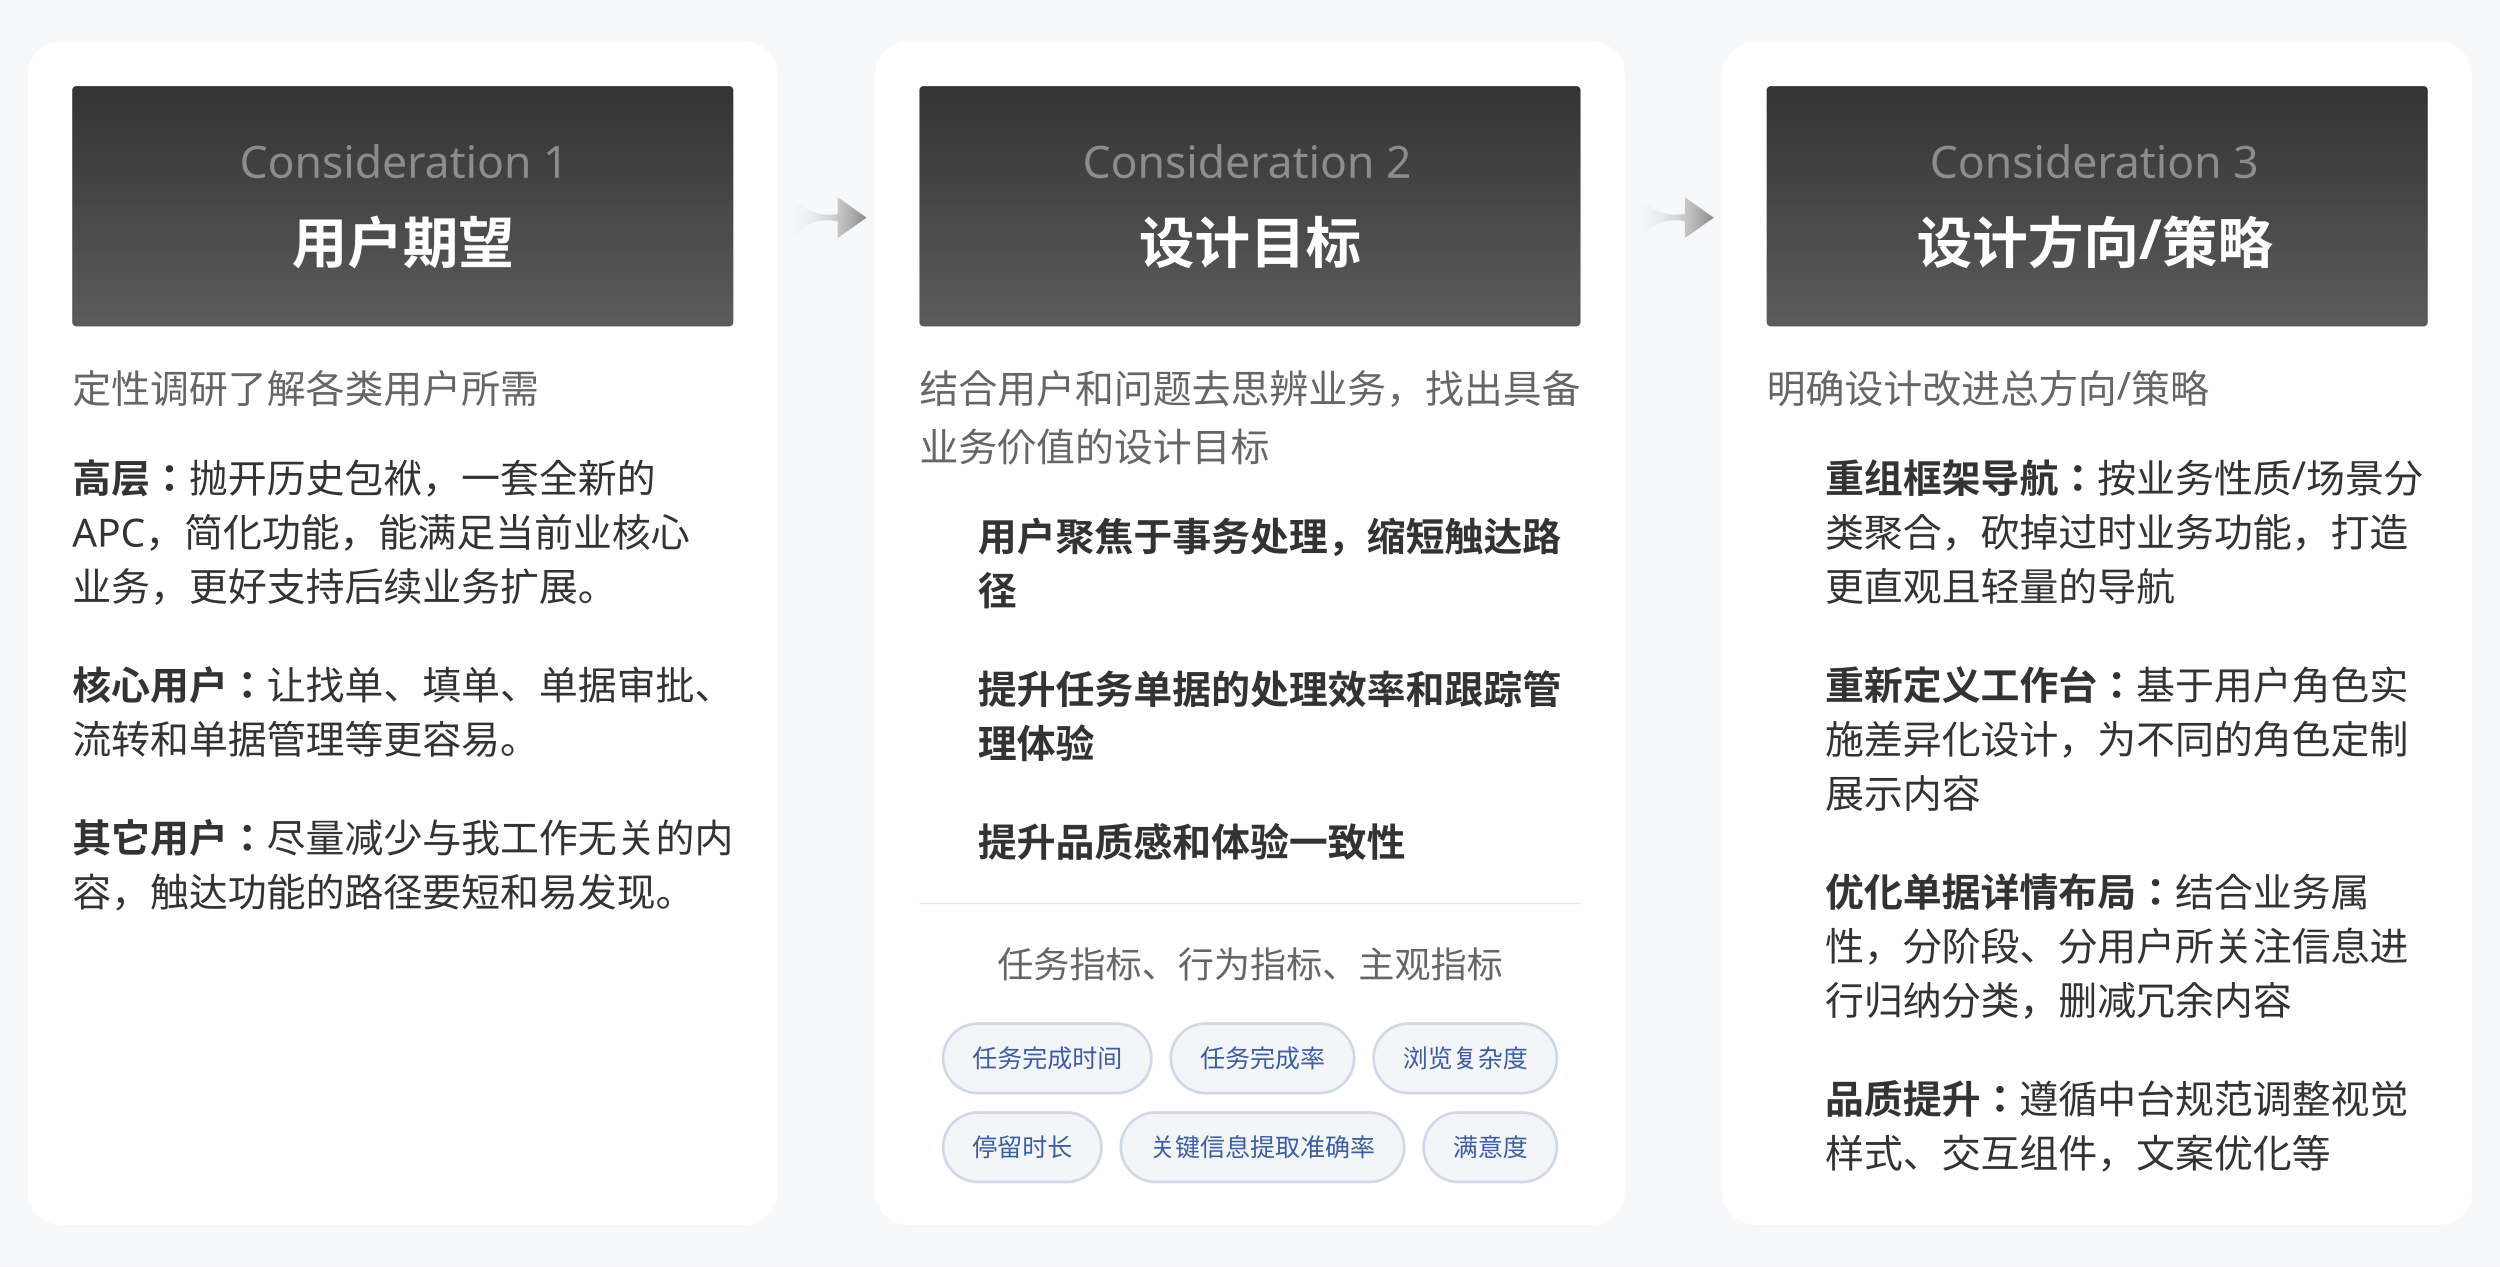
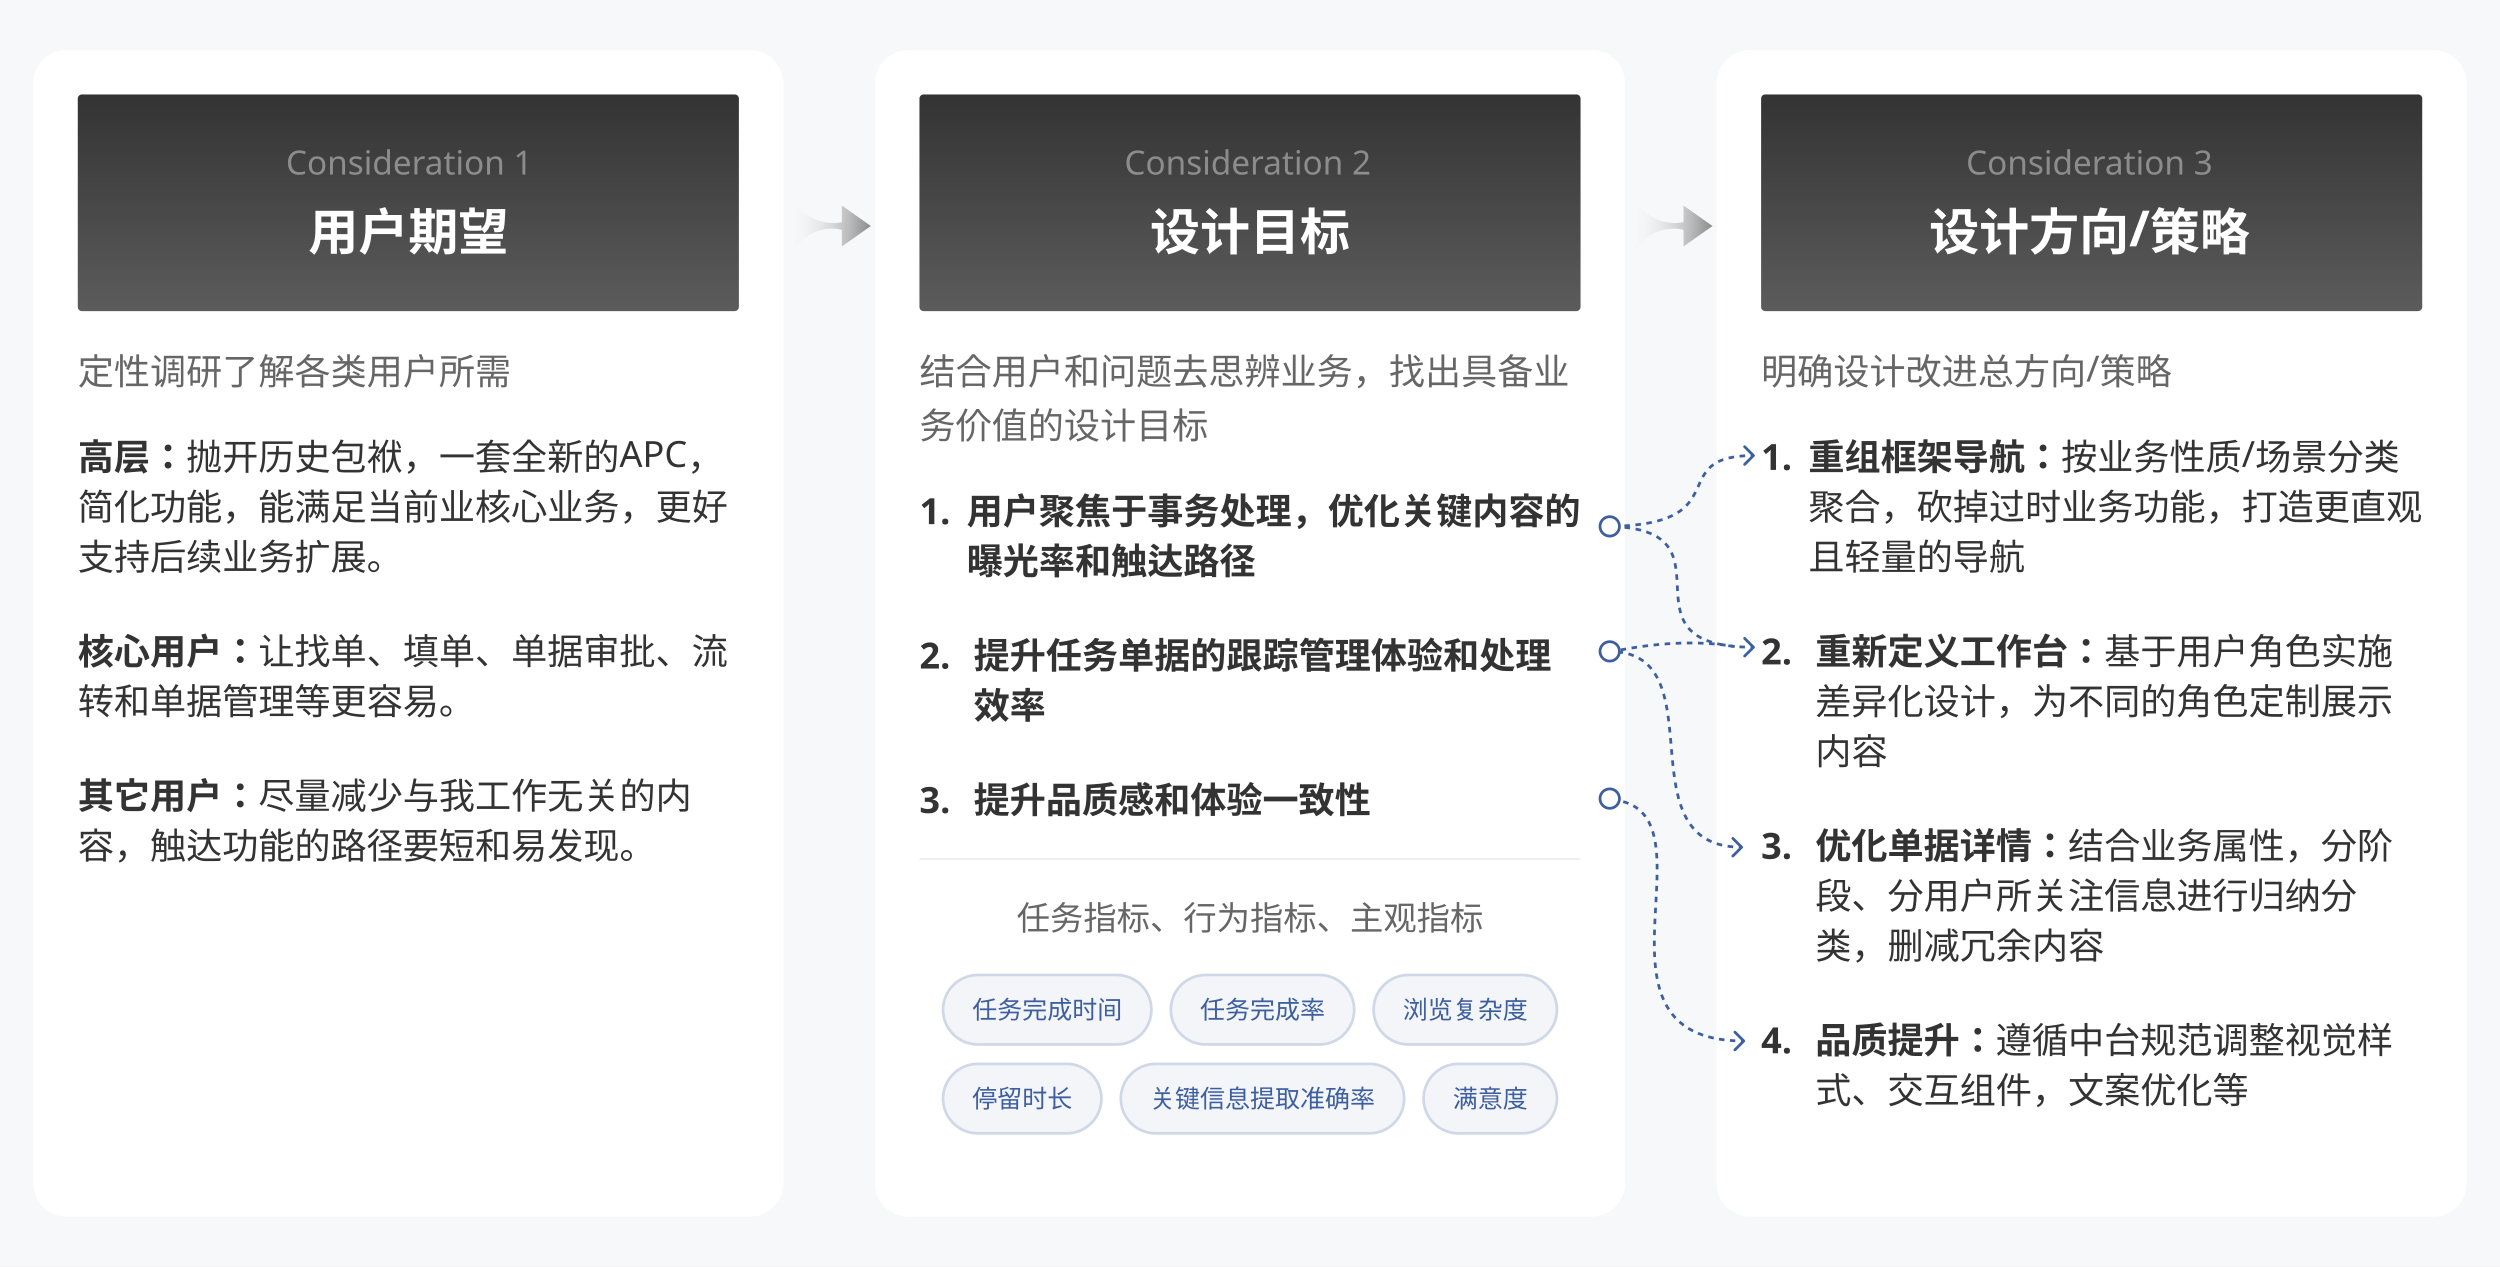
<svg xmlns="http://www.w3.org/2000/svg" width="1800" height="912" viewBox="0 0 1800 912" fill="none">
  <rect width="1800" height="912" fill="#F7F8FA" />
-   <path d="M565 134.723C579.163 157.738 598.811 154.894 603.136 153.937L603.136 142L624 156.723L603.136 171.445L603.136 159.473C598.811 158.348 579.163 154.822 565 178.723C565 169.223 565 141.723 565 134.723Z" fill="url(#paint0_linear_3500_47567)" />
-   <path d="M1175 134.723C1189.16 157.738 1208.81 154.894 1213.14 153.937L1213.14 142L1234 156.723L1213.14 171.445L1213.14 159.473C1208.81 158.348 1189.16 154.822 1175 178.723C1175 169.223 1175 141.723 1175 134.723Z" fill="url(#paint1_linear_3500_47567)" />
-   <rect x="20" y="30" width="540" height="852" rx="24" fill="white" />
-   <rect x="52" y="62" width="476" height="173" rx="3" fill="white" />
-   <rect x="52" y="62" width="476" height="173" rx="3" fill="url(#paint2_linear_3500_47567)" />
-   <text fill="white" fill-opacity="0.4" xml:space="preserve" style="white-space: pre" font-family="PingFang SC" font-size="32" font-weight="500" letter-spacing="0px">
-     <tspan x="172.484" y="128.02">Consideration 1</tspan>
+   <path d="M568 140.723C582.163 163.738 601.811 160.894 606.136 159.937L606.136 148L627 162.723L606.136 177.445L606.136 165.473C601.811 164.348 582.163 160.822 568 184.723C568 175.223 568 147.723 568 140.723Z" fill="url(#paint0_linear_3500_47567)" />
+   <path d="M1174 140.723C1188.16 163.738 1207.81 160.894 1212.14 159.937L1212.14 148L1233 162.723L1212.14 177.445L1212.14 165.473C1207.81 164.348 1188.16 160.822 1174 184.723C1174 175.223 1174 147.723 1174 140.723Z" fill="url(#paint1_linear_3500_47567)" />
+   <rect x="24" y="36" width="540" height="840" rx="24" fill="white" />
+   <rect x="56" y="68" width="476" height="156" rx="3" fill="white" />
+   <rect x="56" y="68" width="476" height="156" rx="3" fill="url(#paint2_linear_3500_47567)" />
+   <text fill="white" fill-opacity="0.4" xml:space="preserve" style="white-space: pre" font-family="PingFang SC" font-size="24" font-weight="500" letter-spacing="0px">
+     <tspan x="205.863" y="125.64">Consideration 1</tspan>
  </text>
-   <text fill="white" xml:space="preserve" style="white-space: pre" font-family="PingFang SC" font-size="40" font-weight="600" letter-spacing="0px">
-     <tspan x="210" y="189.4">用户期望</tspan>
+   <text fill="white" xml:space="preserve" style="white-space: pre" font-family="PingFang SC" font-size="36" font-weight="600" letter-spacing="0px">
+     <tspan x="222" y="179.96">用户期望</tspan>
  </text>
-   <text fill="#666666" xml:space="preserve" style="white-space: pre" font-family="PingFang SC" font-size="28" letter-spacing="0em">
-     <tspan x="52" y="290.08">定性调研了解各类用户所需</tspan>
+   <text fill="#666666" xml:space="preserve" style="white-space: pre" font-family="PingFang SC" font-size="26" letter-spacing="0em">
+     <tspan x="56" y="276.86">定性调研了解各类用户所需</tspan>
  </text>
-   <text fill="#333333" xml:space="preserve" style="white-space: pre" font-family="PingFang SC" font-size="28" letter-spacing="0px">
-     <tspan x="136" y="354.58">抛开历史包袱，一套全新的</tspan>
-     <tspan x="52" y="393.58">APC，简化功能，能满足当前业核心</tspan>
-     <tspan x="52" y="432.58">业务，更好支持后续业务扩展。</tspan>
+   <text fill="#333333" xml:space="preserve" style="white-space: pre" font-family="PingFang SC" font-size="26" letter-spacing="0px">
+     <tspan x="134" y="338.36">抛开历史包袱，一套全新的APC，</tspan>
+     <tspan x="56" y="374.36">简化功能，能满足当前业核心业务，更好</tspan>
+     <tspan x="56" y="410.36">支持后续业务扩展。</tspan>
  </text>
-   <text fill="#333333" xml:space="preserve" style="white-space: pre" font-family="PingFang SC" font-size="28" font-weight="600" letter-spacing="0px">
-     <tspan x="52" y="354.58">高层：</tspan>
+   <text fill="#333333" xml:space="preserve" style="white-space: pre" font-family="PingFang SC" font-size="26" font-weight="600" letter-spacing="0px">
+     <tspan x="56" y="338.36">高层：</tspan>
  </text>
-   <text fill="#333333" xml:space="preserve" style="white-space: pre" font-family="PingFang SC" font-size="28" letter-spacing="0px">
-     <tspan x="192" y="503.58">让找单、填单、单据审批、</tspan>
-     <tspan x="52" y="542.58">流转和单据管理等更容易。</tspan>
+   <text fill="#333333" xml:space="preserve" style="white-space: pre" font-family="PingFang SC" font-size="26" letter-spacing="0px">
+     <tspan x="186" y="478.36">让找单、填单、单据审批、流</tspan>
+     <tspan x="56" y="514.36">转和单据管理等更容易。</tspan>
  </text>
-   <text fill="#333333" xml:space="preserve" style="white-space: pre" font-family="PingFang SC" font-size="28" font-weight="600" letter-spacing="0px">
-     <tspan x="52" y="503.58">核心用户：</tspan>
+   <text fill="#333333" xml:space="preserve" style="white-space: pre" font-family="PingFang SC" font-size="26" font-weight="600" letter-spacing="0px">
+     <tspan x="56" y="478.36">核心用户：</tspan>
  </text>
-   <text fill="#333333" xml:space="preserve" style="white-space: pre" font-family="PingFang SC" font-size="28" letter-spacing="0px">
-     <tspan x="192" y="613.58">尽量减少与我工作无关的内</tspan>
-     <tspan x="52" y="652.58">容，触达功能的路径要短和易发现。</tspan>
+   <text fill="#333333" xml:space="preserve" style="white-space: pre" font-family="PingFang SC" font-size="26" letter-spacing="0px">
+     <tspan x="186" y="582.36">尽量减少与我工作无关的内</tspan>
+     <tspan x="56" y="618.36">容，触达功能的路径要短和易发现。</tspan>
  </text>
-   <text fill="#333333" xml:space="preserve" style="white-space: pre" font-family="PingFang SC" font-size="28" font-weight="600" letter-spacing="0px">
-     <tspan x="52" y="613.58">其它用户：</tspan>
+   <text fill="#333333" xml:space="preserve" style="white-space: pre" font-family="PingFang SC" font-size="26" font-weight="600" letter-spacing="0px">
+     <tspan x="56" y="582.36">其它用户：</tspan>
  </text>
-   <rect x="1240" y="30" width="540" height="852" rx="24" fill="white" />
-   <rect x="1272" y="62" width="476" height="173" rx="3" fill="white" />
-   <rect x="1272" y="62" width="476" height="173" rx="3" fill="url(#paint3_linear_3500_47567)" />
-   <text fill="white" fill-opacity="0.4" xml:space="preserve" style="white-space: pre" font-family="PingFang SC" font-size="32" font-weight="500" letter-spacing="0px">
-     <tspan x="1389.42" y="128.02">Consideration 3</tspan>
+   <rect x="630" y="36" width="540" height="840" rx="24" fill="white" />
+   <rect x="662" y="68" width="476" height="156" rx="3" fill="white" />
+   <rect x="662" y="68" width="476" height="156" rx="3" fill="url(#paint3_linear_3500_47567)" />
+   <text fill="white" fill-opacity="0.4" xml:space="preserve" style="white-space: pre" font-family="PingFang SC" font-size="24" font-weight="500" letter-spacing="0px">
+     <tspan x="809.566" y="125.64">Consideration 2</tspan>
  </text>
-   <text fill="white" xml:space="preserve" style="white-space: pre" font-family="PingFang SC" font-size="40" font-weight="600" letter-spacing="0px">
-     <tspan x="1380" y="189.4">设计方向/策略</tspan>
+   <text fill="white" xml:space="preserve" style="white-space: pre" font-family="PingFang SC" font-size="36" font-weight="600" letter-spacing="0px">
+     <tspan x="828" y="179.96">设计目标</tspan>
  </text>
-   <text fill="#666666" xml:space="preserve" style="white-space: pre" font-family="PingFang SC" font-size="28" letter-spacing="0em">
-     <tspan x="1272" y="290.08">明确设计改进总方向/策略</tspan>
+   <text fill="#666666" xml:space="preserve" style="white-space: pre" font-family="PingFang SC" font-size="26" letter-spacing="0em">
+     <tspan x="662" y="276.86">结合用户和问题去思辨业务，找出具备业</tspan>
+     <tspan x="662" y="315.86">务价值的设计目标</tspan>
  </text>
-   <text fill="#333333" xml:space="preserve" style="white-space: pre" font-family="PingFang SC" font-size="28" letter-spacing="0px">
-     <tspan x="1510" y="354.58">按业务性质/场景分</tspan>
-     <tspan x="1314" y="393.58">类聚合，砍掉过时业务功能，打造</tspan>
-     <tspan x="1314" y="432.58">更直观且轻量的导航</tspan>
+   <text fill="#333333" xml:space="preserve" style="white-space: pre" font-family="PingFang SC" font-size="26" font-weight="600" letter-spacing="0px">
+     <tspan x="662" y="377.36">1.</tspan>
  </text>
-   <text fill="#333333" xml:space="preserve" style="white-space: pre" font-family="PingFang SC" font-size="28" font-weight="600" letter-spacing="0px">
-     <tspan x="1314" y="354.58">重组框架导航：</tspan>
+   <text fill="#333333" xml:space="preserve" style="white-space: pre" font-family="PingFang SC" font-size="26" font-weight="600" letter-spacing="0px">
+     <tspan x="696" y="377.36">用户聚焦于事务处理，优化关键内容的</tspan>
+     <tspan x="696" y="413.36">曝光率和触达路径</tspan>
  </text>
-   <text fill="#333333" xml:space="preserve" style="white-space: pre" font-family="PingFang SC" font-size="28" font-weight="600" letter-spacing="0px">
-     <tspan x="1426" y="503.58">工作台</tspan>
+   <text fill="#333333" xml:space="preserve" style="white-space: pre" font-family="PingFang SC" font-size="26" font-weight="600" letter-spacing="0px">
+     <tspan x="662" y="481.36">2.</tspan>
  </text>
-   <text fill="#333333" xml:space="preserve" style="white-space: pre" font-family="PingFang SC" font-size="28" letter-spacing="0px">
-     <tspan x="1538" y="503.58">基于用户角色实</tspan>
-     <tspan x="1314" y="542.58">施差异化设计，为不同的角色定制</tspan>
-     <tspan x="1314" y="581.58">展示内容</tspan>
+   <text fill="#333333" xml:space="preserve" style="white-space: pre" font-family="PingFang SC" font-size="26" font-weight="600" letter-spacing="0px">
+     <tspan x="701" y="481.36">提升任务单据的跟踪管理体验和处理</tspan>
+     <tspan x="701" y="517.36">效率</tspan>
  </text>
-   <text fill="#333333" xml:space="preserve" style="white-space: pre" font-family="PingFang SC" font-size="28" font-weight="600" letter-spacing="0px">
-     <tspan x="1314" y="503.58">重新定义</tspan>
-     <tspan x="1510" y="503.58">：</tspan>
+   <text fill="#333333" xml:space="preserve" style="white-space: pre" font-family="PingFang SC" font-size="26" font-weight="600" letter-spacing="0px">
+     <tspan x="662" y="585.36">3.</tspan>
  </text>
-   <text fill="#333333" xml:space="preserve" style="white-space: pre" font-family="PingFang SC" font-size="28" letter-spacing="0px">
-     <tspan x="1566" y="652.58">结合业务属</tspan>
-     <tspan x="1314" y="691.58">性，分阶段、分用户所关注信息进</tspan>
-     <tspan x="1314" y="730.58">行归纳分类，删减冗余内容</tspan>
+   <text fill="#333333" xml:space="preserve" style="white-space: pre" font-family="PingFang SC" font-size="26" font-weight="600" letter-spacing="0px">
+     <tspan x="701" y="585.36">提升品质感和体验一致性</tspan>
  </text>
-   <text fill="#333333" xml:space="preserve" style="white-space: pre" font-family="PingFang SC" font-size="28" font-weight="600" letter-spacing="0px">
-     <tspan x="1314" y="652.58">优化单据详情布局：</tspan>
+   <rect x="662" y="618" width="476" height="1" fill="#E8E8E8" />
+   <text fill="#666666" xml:space="preserve" style="white-space: pre" font-family="PingFang SC" font-size="24" letter-spacing="0px">
+     <tspan x="732" y="669.64">任务指标、行为指标、主观指标</tspan>
  </text>
-   <text fill="#333333" xml:space="preserve" style="white-space: pre" font-family="PingFang SC" font-size="28" letter-spacing="0px">
-     <tspan x="1454" y="801.58">遵循中台规范调整视觉</tspan>
-     <tspan x="1314" y="840.58">样式、交互组件，文案优化等</tspan>
+   <rect width="481" height="112" transform="translate(659.5 703)" fill="white" />
+   <rect x="680" y="703" width="148" height="48" rx="24" fill="#3D5E9F" fill-opacity="0.06" />
+   <rect x="679" y="702" width="150" height="50" rx="25" stroke="#3D5E9F" stroke-opacity="0.24" stroke-width="2" />
+   <text fill="#3D5E9F" xml:space="preserve" style="white-space: pre" font-family="PingFang SC" font-size="18" font-weight="500" letter-spacing="0px">
+     <tspan x="700" y="733.48">任务完成时间</tspan>
  </text>
-   <text fill="#333333" xml:space="preserve" style="white-space: pre" font-family="PingFang SC" font-size="28" font-weight="600" letter-spacing="0px">
-     <tspan x="1314" y="801.58">品质提升：</tspan>
+   <rect x="844" y="703" width="130" height="48" rx="24" fill="#3D5E9F" fill-opacity="0.06" />
+   <rect x="843" y="702" width="132" height="50" rx="25" stroke="#3D5E9F" stroke-opacity="0.24" stroke-width="2" />
+   <text fill="#3D5E9F" xml:space="preserve" style="white-space: pre" font-family="PingFang SC" font-size="18" font-weight="500" letter-spacing="0px">
+     <tspan x="864" y="733.48">任务完成率</tspan>
  </text>
-   <rect x="630" y="30" width="540" height="852" rx="24" fill="white" />
-   <rect x="662" y="62" width="476" height="173" rx="3" fill="white" />
-   <rect x="662" y="62" width="476" height="173" rx="3" fill="url(#paint4_linear_3500_47567)" />
-   <text fill="white" fill-opacity="0.4" xml:space="preserve" style="white-space: pre" font-family="PingFang SC" font-size="32" font-weight="500" letter-spacing="0px">
-     <tspan x="779.422" y="128.02">Consideration 2</tspan>
+   <rect x="990" y="703" width="130" height="48" rx="24" fill="#3D5E9F" fill-opacity="0.06" />
+   <rect x="989" y="702" width="132" height="50" rx="25" stroke="#3D5E9F" stroke-opacity="0.24" stroke-width="2" />
+   <text fill="#3D5E9F" xml:space="preserve" style="white-space: pre" font-family="PingFang SC" font-size="18" font-weight="500" letter-spacing="0px">
+     <tspan x="1010" y="733.48">浏览复杂度</tspan>
  </text>
-   <text fill="white" xml:space="preserve" style="white-space: pre" font-family="PingFang SC" font-size="40" font-weight="600" letter-spacing="0px">
-     <tspan x="820" y="189.4">设计目标</tspan>
+   <rect x="680" y="767" width="112" height="48" rx="24" fill="#3D5E9F" fill-opacity="0.06" />
+   <rect x="679" y="766" width="114" height="50" rx="25" stroke="#3D5E9F" stroke-opacity="0.24" stroke-width="2" />
+   <text fill="#3D5E9F" xml:space="preserve" style="white-space: pre" font-family="PingFang SC" font-size="18" font-weight="500" letter-spacing="0px">
+     <tspan x="700" y="797.48">停留时长</tspan>
  </text>
-   <text fill="#666666" xml:space="preserve" style="white-space: pre" font-family="PingFang SC" font-size="28" letter-spacing="0em">
-     <tspan x="662" y="290.08">结合用户和问题去思辨业务，找出具备</tspan>
-     <tspan x="662" y="332.08">业务价值的设计目标</tspan>
+   <path d="M808 791C808 777.745 818.745 767 832 767H986C999.255 767 1010 777.745 1010 791V791C1010 804.255 999.255 815 986 815H832C818.745 815 808 804.255 808 791V791Z" fill="#3D5E9F" fill-opacity="0.06" />
+   <path d="M986 766C999.807 766 1011 777.193 1011 791C1011 804.807 999.807 816 986 816H832C818.193 816 807 804.807 807 791C807 777.193 818.193 766 832 766H986Z" stroke="#3D5E9F" stroke-opacity="0.24" stroke-width="2" />
+   <text fill="#3D5E9F" xml:space="preserve" style="white-space: pre" font-family="PingFang SC" font-size="18" font-weight="500" letter-spacing="0px">
+     <tspan x="828" y="797.48">关键信息提取准确率</tspan>
  </text>
-   <text fill="#333333" xml:space="preserve" style="white-space: pre" font-family="PingFang SC" font-size="28" font-weight="600" letter-spacing="0px">
-     <tspan x="704" y="396.58">用户聚焦于事务处理，缩短触达路</tspan>
-     <tspan x="704" y="435.58">径</tspan>
+   <path d="M1026 791C1026 777.745 1036.75 767 1050 767H1096C1109.25 767 1120 777.745 1120 791V791C1120 804.255 1109.25 815 1096 815H1050C1036.75 815 1026 804.255 1026 791V791Z" fill="#3D5E9F" fill-opacity="0.06" />
+   <path d="M1096 766C1109.81 766 1121 777.193 1121 791C1121 804.807 1109.81 816 1096 816H1050C1036.19 816 1025 804.807 1025 791C1025 777.193 1036.19 766 1050 766H1096Z" stroke="#3D5E9F" stroke-opacity="0.24" stroke-width="2" />
+   <text fill="#3D5E9F" xml:space="preserve" style="white-space: pre" font-family="PingFang SC" font-size="18" font-weight="500" letter-spacing="0px">
+     <tspan x="1046" y="797.48">满意度</tspan>
  </text>
-   <text fill="#333333" xml:space="preserve" style="white-space: pre" font-family="PingFang SC" font-size="28" font-weight="600" letter-spacing="0px">
-     <tspan x="704" y="506.58">提升任务单据的处理效率和跟踪管</tspan>
-     <tspan x="704" y="545.58">理体验</tspan>
+   <rect x="1236" y="36" width="540" height="840" rx="24" fill="white" />
+   <rect x="1268" y="68" width="476" height="156" rx="3" fill="white" />
+   <rect x="1268" y="68" width="476" height="156" rx="3" fill="url(#paint4_linear_3500_47567)" />
+   <text fill="white" fill-opacity="0.4" xml:space="preserve" style="white-space: pre" font-family="PingFang SC" font-size="24" font-weight="500" letter-spacing="0px">
+     <tspan x="1415.57" y="125.64">Consideration 3</tspan>
  </text>
-   <text fill="#333333" xml:space="preserve" style="white-space: pre" font-family="PingFang SC" font-size="28" font-weight="600" letter-spacing="0px">
-     <tspan x="704" y="616.58">提升品质感和体验一致性</tspan>
+   <text fill="white" xml:space="preserve" style="white-space: pre" font-family="PingFang SC" font-size="36" font-weight="600" letter-spacing="0px">
+     <tspan x="1389" y="179.96">设计方向/策略</tspan>
  </text>
-   <rect x="662" y="650" width="476" height="1" fill="#E8E8E8" />
-   <text fill="#666666" xml:space="preserve" style="white-space: pre" font-family="PingFang SC" font-size="26" letter-spacing="0px">
-     <tspan x="718" y="703.86">任务指标、行为指标、主观指标</tspan>
+   <text fill="#666666" xml:space="preserve" style="white-space: pre" font-family="PingFang SC" font-size="26" letter-spacing="0em">
+     <tspan x="1268" y="276.86">明确设计改进总方向/策略</tspan>
  </text>
-   <rect width="481" height="112" transform="translate(659.5 738)" fill="white" />
-   <rect x="680" y="738" width="148" height="48" rx="24" fill="#3D5E9F" fill-opacity="0.06" />
-   <rect x="679" y="737" width="150" height="50" rx="25" stroke="#3D5E9F" stroke-opacity="0.24" stroke-width="2" />
-   <text fill="#3D5E9F" xml:space="preserve" style="white-space: pre" font-family="PingFang SC" font-size="18" font-weight="500" letter-spacing="0px">
-     <tspan x="700" y="768.48">任务完成时间</tspan>
+   <text fill="#333333" xml:space="preserve" style="white-space: pre" font-family="PingFang SC" font-size="26" font-weight="600" letter-spacing="0px">
+     <tspan x="1268" y="338.36">1.</tspan>
  </text>
-   <rect x="844" y="738" width="130" height="48" rx="24" fill="#3D5E9F" fill-opacity="0.06" />
-   <rect x="843" y="737" width="132" height="50" rx="25" stroke="#3D5E9F" stroke-opacity="0.24" stroke-width="2" />
-   <text fill="#3D5E9F" xml:space="preserve" style="white-space: pre" font-family="PingFang SC" font-size="18" font-weight="500" letter-spacing="0px">
-     <tspan x="864" y="768.48">任务完成率</tspan>
+   <text fill="#333333" xml:space="preserve" style="white-space: pre" font-family="PingFang SC" font-size="26" letter-spacing="0px">
+     <tspan x="1484" y="338.36">按业务性质/场景分类</tspan>
+     <tspan x="1302" y="374.36">聚合，砍掉过时业务功能，打造更直观</tspan>
+     <tspan x="1302" y="410.36">且轻量的导航</tspan>
  </text>
-   <rect x="990" y="738" width="130" height="48" rx="24" fill="#3D5E9F" fill-opacity="0.06" />
-   <rect x="989" y="737" width="132" height="50" rx="25" stroke="#3D5E9F" stroke-opacity="0.24" stroke-width="2" />
-   <text fill="#3D5E9F" xml:space="preserve" style="white-space: pre" font-family="PingFang SC" font-size="18" font-weight="500" letter-spacing="0px">
-     <tspan x="1010" y="768.48">浏览复杂度</tspan>
+   <text fill="#333333" xml:space="preserve" style="white-space: pre" font-family="PingFang SC" font-size="26" font-weight="600" letter-spacing="0px">
+     <tspan x="1302" y="338.36">重组框架导航：</tspan>
  </text>
-   <rect x="680" y="802" width="112" height="48" rx="24" fill="#3D5E9F" fill-opacity="0.06" />
-   <rect x="679" y="801" width="114" height="50" rx="25" stroke="#3D5E9F" stroke-opacity="0.24" stroke-width="2" />
-   <text fill="#3D5E9F" xml:space="preserve" style="white-space: pre" font-family="PingFang SC" font-size="18" font-weight="500" letter-spacing="0px">
-     <tspan x="700" y="832.48">停留时长</tspan>
+   <text fill="#333333" xml:space="preserve" style="white-space: pre" font-family="PingFang SC" font-size="26" font-weight="600" letter-spacing="0px">
+     <tspan x="1268" y="478.36">2.</tspan>
  </text>
-   <path d="M808 826C808 812.745 818.745 802 832 802H986C999.255 802 1010 812.745 1010 826C1010 839.255 999.255 850 986 850H832C818.745 850 808 839.255 808 826Z" fill="#3D5E9F" fill-opacity="0.06" />
-   <path d="M986 801C999.807 801 1011 812.193 1011 826C1011 839.807 999.807 851 986 851H832C818.193 851 807 839.807 807 826C807 812.193 818.193 801 832 801H986Z" stroke="#3D5E9F" stroke-opacity="0.24" stroke-width="2" />
-   <text fill="#3D5E9F" xml:space="preserve" style="white-space: pre" font-family="PingFang SC" font-size="18" font-weight="500" letter-spacing="0px">
-     <tspan x="828" y="832.48">关键信息提取准确率</tspan>
+   <text fill="#333333" xml:space="preserve" style="white-space: pre" font-family="PingFang SC" font-size="26" letter-spacing="0px">
+     <tspan x="1515" y="478.36">基于用户角色实施</tspan>
+     <tspan x="1307" y="514.36">差异化设计，为不同的角色定制展示</tspan>
+     <tspan x="1307" y="550.36">内容</tspan>
  </text>
-   <path d="M1026 826C1026 812.745 1036.75 802 1050 802H1096C1109.25 802 1120 812.745 1120 826C1120 839.255 1109.25 850 1096 850H1050C1036.75 850 1026 839.255 1026 826Z" fill="#3D5E9F" fill-opacity="0.06" />
-   <path d="M1096 801C1109.81 801 1121 812.193 1121 826C1121 839.807 1109.81 851 1096 851H1050C1036.19 851 1025 839.807 1025 826C1025 812.193 1036.19 801 1050 801H1096Z" stroke="#3D5E9F" stroke-opacity="0.24" stroke-width="2" />
-   <text fill="#3D5E9F" xml:space="preserve" style="white-space: pre" font-family="PingFang SC" font-size="18" font-weight="500" letter-spacing="0px">
-     <tspan x="1046" y="832.48">满意度</tspan>
+   <text fill="#333333" xml:space="preserve" style="white-space: pre" font-family="PingFang SC" font-size="26" font-weight="600" letter-spacing="0px">
+     <tspan x="1307" y="478.36">重新定义工作台：</tspan>
  </text>
+   <text fill="#333333" xml:space="preserve" style="white-space: pre" font-family="PingFang SC" font-size="26" font-weight="600" letter-spacing="0px">
+     <tspan x="1268" y="618.36">3.</tspan>
+   </text>
+   <text fill="#333333" xml:space="preserve" style="white-space: pre" font-family="PingFang SC" font-size="26" letter-spacing="0px">
+     <tspan x="1489" y="618.36">结合业务属性，分阶</tspan>
+     <tspan x="1307" y="654.36">段、分用户所关注信息进行归纳分</tspan>
+     <tspan x="1307" y="690.36">类，删减冗余内容</tspan>
+   </text>
+   <text fill="#333333" xml:space="preserve" style="white-space: pre" font-family="PingFang SC" font-size="26" font-weight="600" letter-spacing="0px">
+     <tspan x="1307" y="618.36">优化单据详情：</tspan>
+   </text>
+   <text fill="#333333" xml:space="preserve" style="white-space: pre" font-family="PingFang SC" font-size="26" font-weight="600" letter-spacing="0px">
+     <tspan x="1268" y="758.36">4.</tspan>
+   </text>
+   <text fill="#333333" xml:space="preserve" style="white-space: pre" font-family="PingFang SC" font-size="26" letter-spacing="0px">
+     <tspan x="1437" y="758.36">遵循中台规范调整视觉样</tspan>
+     <tspan x="1307" y="794.36">式、交互组件，文案优化等</tspan>
+   </text>
+   <text fill="#333333" xml:space="preserve" style="white-space: pre" font-family="PingFang SC" font-size="26" font-weight="600" letter-spacing="0px">
+     <tspan x="1307" y="758.36">品质提升：</tspan>
+   </text>
+   <path d="M1263.21 328.707C1263.6 328.317 1263.6 327.683 1263.21 327.293L1256.84 320.929C1256.45 320.538 1255.82 320.538 1255.43 320.929C1255.04 321.319 1255.04 321.953 1255.43 322.343L1261.09 328L1255.43 333.657C1255.04 334.047 1255.04 334.681 1255.43 335.071C1255.82 335.462 1256.45 335.462 1256.84 335.071L1263.21 328.707ZM1263.21 466.707C1263.6 466.317 1263.6 465.683 1263.21 465.293L1256.84 458.929C1256.45 458.538 1255.82 458.538 1255.43 458.929C1255.04 459.319 1255.04 459.953 1255.43 460.343L1261.09 466L1255.43 471.657C1255.04 472.047 1255.04 472.681 1255.43 473.071C1255.82 473.462 1256.45 473.462 1256.84 473.071L1263.21 466.707ZM1262.5 328V327C1261.79 327 1261.09 327.006 1260.41 327.018L1260.43 328.017L1260.44 329.017C1261.11 329.006 1261.8 329 1262.5 329V328ZM1256.5 328.155L1256.45 327.157C1255.03 327.234 1253.67 327.339 1252.38 327.472L1252.48 328.466L1252.58 329.461C1253.84 329.332 1255.17 329.229 1256.56 329.154L1256.5 328.155ZM1248.51 328.988L1248.35 328.001C1246.94 328.23 1245.61 328.497 1244.36 328.8L1244.6 329.771L1244.83 330.743C1246.03 330.454 1247.31 330.197 1248.67 329.975L1248.51 328.988ZM1240.78 330.889L1240.45 329.945C1239.08 330.422 1237.82 330.951 1236.67 331.527L1237.11 332.423L1237.56 333.318C1238.64 332.781 1239.81 332.284 1241.11 331.833L1240.78 330.889ZM1233.7 334.459L1233.12 333.644C1231.94 334.483 1230.89 335.385 1229.94 336.338L1230.65 337.042L1231.36 337.746C1232.23 336.872 1233.19 336.045 1234.28 335.274L1233.7 334.459ZM1228.09 340.087L1227.28 339.504C1226.47 340.629 1225.75 341.795 1225.1 342.987L1225.97 343.47L1226.85 343.953C1227.48 342.815 1228.15 341.718 1228.9 340.67L1228.09 340.087ZM1224.18 347.033L1223.27 346.608C1222.71 347.809 1222.16 349.035 1221.6 350.25L1222.51 350.664L1223.42 351.079C1223.98 349.848 1224.52 348.645 1225.08 347.458L1224.18 347.033ZM1220.81 354.272L1219.91 353.825C1219.33 354.983 1218.72 356.132 1218.04 357.265L1218.9 357.779L1219.76 358.293C1220.47 357.106 1221.11 355.91 1221.7 354.719L1220.81 354.272ZM1216.68 361.09L1215.88 360.488C1215.12 361.486 1214.3 362.466 1213.37 363.42L1214.09 364.116L1214.81 364.812C1215.79 363.795 1216.67 362.753 1217.47 361.693L1216.68 361.09ZM1211.13 366.806L1210.51 366.027C1209.54 366.802 1208.49 367.556 1207.34 368.283L1207.87 369.129L1208.4 369.975C1209.62 369.208 1210.73 368.41 1211.76 367.586L1211.13 366.806ZM1204.39 371.083L1203.94 370.189C1202.83 370.744 1201.64 371.279 1200.37 371.79L1200.74 372.718L1201.12 373.646C1202.44 373.116 1203.68 372.559 1204.84 371.977L1204.39 371.083ZM1197.01 374.065L1196.71 373.113C1195.52 373.498 1194.27 373.864 1192.96 374.211L1193.21 375.178L1193.47 376.145C1194.82 375.789 1196.1 375.412 1197.32 375.016L1197.01 374.065ZM1189.33 376.1L1189.13 375.122C1187.87 375.39 1186.56 375.642 1185.19 375.877L1185.36 376.863L1185.53 377.848C1186.92 377.609 1188.26 377.352 1189.54 377.077L1189.33 376.1ZM1181.47 377.462L1181.33 376.471C1180.07 376.646 1178.75 376.806 1177.4 376.953L1177.5 377.947L1177.61 378.941C1178.99 378.793 1180.32 378.63 1181.61 378.453L1181.47 377.462ZM1173.51 378.325L1173.43 377.329C1172.16 377.433 1170.85 377.526 1169.5 377.607L1169.56 378.605L1169.62 379.603C1170.98 379.522 1172.3 379.428 1173.59 379.322L1173.51 378.325ZM1165.53 378.807L1165.49 377.808C1164.22 377.859 1162.9 377.901 1161.56 377.932L1161.59 378.932L1161.61 379.931C1162.96 379.9 1164.28 379.858 1165.57 379.806L1165.53 378.807ZM1157.57 378.992L1157.57 377.992C1156.89 377.997 1156.2 378 1155.5 378V379V380C1156.2 380 1156.9 379.997 1157.58 379.992L1157.57 378.992ZM1155.5 379V380C1156.21 380 1156.91 380.004 1157.6 380.013L1157.61 379.013L1157.62 378.013C1156.93 378.004 1156.22 378 1155.5 378V379ZM1161.66 379.116L1161.62 380.115C1162.98 380.168 1164.29 380.238 1165.56 380.326L1165.63 379.328L1165.7 378.331C1164.4 378.242 1163.07 378.17 1161.7 378.117L1161.66 379.116ZM1169.69 379.68L1169.58 380.675C1170.94 380.818 1172.24 380.982 1173.5 381.168L1173.64 380.179L1173.79 379.189C1172.51 379 1171.17 378.832 1169.79 378.686L1169.69 379.68ZM1177.61 380.865L1177.42 381.845C1178.78 382.117 1180.07 382.416 1181.3 382.741L1181.56 381.774L1181.81 380.807C1180.54 380.471 1179.21 380.163 1177.81 379.884L1177.61 380.865ZM1185.35 382.922L1185.03 383.867C1186.33 384.317 1187.55 384.8 1188.7 385.315L1189.11 384.403L1189.52 383.492C1188.32 382.95 1187.04 382.444 1185.68 381.976L1185.35 382.922ZM1192.7 386.262L1192.19 387.122C1193.35 387.814 1194.42 388.548 1195.39 389.318L1196.01 388.533L1196.63 387.749C1195.59 386.922 1194.45 386.138 1193.21 385.402L1192.7 386.262ZM1198.96 391.249L1198.23 391.931C1199.13 392.894 1199.93 393.901 1200.63 394.949L1201.46 394.39L1202.29 393.832C1201.53 392.699 1200.67 391.609 1199.7 390.567L1198.96 391.249ZM1203.45 397.881L1202.54 398.311C1203.1 399.478 1203.57 400.686 1203.98 401.929L1204.93 401.618L1205.88 401.307C1205.45 399.992 1204.94 398.704 1204.35 397.452L1203.45 397.881ZM1205.97 405.504L1205 405.717C1205.28 406.989 1205.5 408.288 1205.69 409.609L1206.68 409.469L1207.67 409.329C1207.48 407.967 1207.24 406.618 1206.95 405.291L1205.97 405.504ZM1207.13 413.472L1206.14 413.561C1206.26 414.877 1206.35 416.208 1206.43 417.549L1207.43 417.49L1208.43 417.43C1208.34 416.076 1208.25 414.724 1208.13 413.382L1207.13 413.472ZM1207.64 421.513L1206.64 421.562C1206.71 422.902 1206.77 424.25 1206.85 425.594L1207.84 425.538L1208.84 425.482C1208.77 424.147 1208.7 422.808 1208.64 421.465L1207.64 421.513ZM1208.11 429.558L1207.12 429.639C1207.23 430.998 1207.36 432.351 1207.53 433.692L1208.52 433.566L1209.52 433.44C1209.35 432.135 1209.22 430.812 1209.11 429.477L1208.11 429.558ZM1209.16 437.543L1208.18 437.736C1208.45 439.089 1208.76 440.425 1209.15 441.737L1210.11 441.454L1211.07 441.171C1210.7 439.926 1210.4 438.651 1210.14 437.35L1209.16 437.543ZM1211.47 445.242L1210.55 445.636C1211.09 446.905 1211.72 448.143 1212.44 449.342L1213.3 448.824L1214.15 448.306C1213.48 447.192 1212.89 446.038 1212.38 444.849L1211.47 445.242ZM1215.64 452.097L1214.87 452.739C1215.74 453.778 1216.7 454.776 1217.78 455.725L1218.44 454.976L1219.1 454.227C1218.1 453.344 1217.21 452.419 1216.4 451.456L1215.64 452.097ZM1221.62 457.418L1221.06 458.25C1222.16 458.982 1223.34 459.676 1224.61 460.327L1225.07 459.437L1225.53 458.547C1224.32 457.929 1223.2 457.274 1222.17 456.587L1221.62 457.418ZM1228.73 461.087L1228.36 462.016C1229.6 462.505 1230.9 462.962 1232.28 463.384L1232.58 462.428L1232.87 461.472C1231.54 461.064 1230.28 460.625 1229.1 460.157L1228.73 461.087ZM1236.42 463.466L1236.19 464.439C1237.46 464.74 1238.78 465.016 1240.16 465.267L1240.34 464.283L1240.52 463.299C1239.17 463.054 1237.88 462.786 1236.65 462.493L1236.42 463.466ZM1244.38 464.917L1244.24 465.908C1245.52 466.08 1246.84 466.232 1248.2 466.365L1248.3 465.369L1248.4 464.374C1247.05 464.244 1245.76 464.094 1244.51 463.926L1244.38 464.917ZM1252.39 465.696L1252.32 466.694C1253.61 466.776 1254.93 466.842 1256.3 466.891L1256.33 465.892L1256.37 464.893C1255.02 464.844 1253.72 464.779 1252.45 464.698L1252.39 465.696ZM1260.39 465.988L1260.38 466.988C1261.08 466.996 1261.78 467 1262.5 467V466V465C1261.79 465 1261.09 464.996 1260.4 464.988L1260.39 465.988Z" fill="#3D5E9F" />
+   <path d="M1254.71 610.707C1255.1 610.317 1255.1 609.683 1254.71 609.293L1248.34 602.929C1247.95 602.538 1247.32 602.538 1246.93 602.929C1246.54 603.319 1246.54 603.953 1246.93 604.343L1252.59 610L1246.93 615.657C1246.54 616.047 1246.54 616.681 1246.93 617.071C1247.32 617.462 1247.95 617.462 1248.34 617.071L1254.71 610.707ZM1158.5 469V470C1159.2 470 1159.89 470.011 1160.57 470.033L1160.6 469.034L1160.63 468.034C1159.93 468.011 1159.22 468 1158.5 468V469ZM1164.58 469.299L1164.48 470.294C1165.85 470.434 1167.16 470.624 1168.42 470.861L1168.6 469.878L1168.79 468.895C1167.47 468.648 1166.1 468.45 1164.68 468.304L1164.58 469.299ZM1172.47 470.792L1172.19 471.753C1173.49 472.127 1174.72 472.557 1175.9 473.04L1176.28 472.115L1176.66 471.191C1175.42 470.679 1174.11 470.225 1172.75 469.831L1172.47 470.792ZM1179.91 473.87L1179.42 474.742C1180.57 475.386 1181.65 476.091 1182.68 476.852L1183.27 476.049L1183.87 475.247C1182.78 474.435 1181.62 473.684 1180.4 472.998L1179.91 473.87ZM1186.34 478.645L1185.64 479.365C1186.58 480.268 1187.46 481.228 1188.28 482.242L1189.06 481.611L1189.83 480.98C1188.96 479.906 1188.03 478.886 1187.03 477.925L1186.34 478.645ZM1191.42 484.863L1190.58 485.406C1191.28 486.491 1191.93 487.623 1192.54 488.8L1193.43 488.339L1194.32 487.877C1193.68 486.648 1192.99 485.461 1192.25 484.32L1191.42 484.863ZM1195.14 491.991L1194.22 492.38C1194.73 493.58 1195.2 494.817 1195.64 496.087L1196.58 495.761L1197.53 495.435C1197.08 494.125 1196.59 492.847 1196.06 491.602L1195.14 491.991ZM1197.78 499.586L1196.82 499.86C1197.18 501.12 1197.51 502.406 1197.82 503.717L1198.79 503.487L1199.77 503.258C1199.45 501.92 1199.11 500.604 1198.74 499.312L1197.78 499.586ZM1199.65 507.445L1198.67 507.638C1198.92 508.924 1199.15 510.229 1199.37 511.551L1200.36 511.387L1201.35 511.223C1201.12 509.884 1200.89 508.559 1200.63 507.251L1199.65 507.445ZM1200.97 515.373L1199.98 515.513C1200.17 516.828 1200.34 518.157 1200.5 519.497L1201.5 519.376L1202.49 519.255C1202.32 517.904 1202.15 516.562 1201.96 515.233L1200.97 515.373ZM1201.95 523.368L1200.96 523.474C1201.1 524.801 1201.23 526.137 1201.36 527.479L1202.36 527.383L1203.35 527.287C1203.22 525.939 1203.09 524.597 1202.95 523.261L1201.95 523.368ZM1202.73 531.392L1201.73 531.481C1201.85 532.814 1201.97 534.152 1202.09 535.492L1203.08 535.405L1204.08 535.319C1203.96 533.978 1203.85 532.638 1203.73 531.302L1202.73 531.392ZM1203.43 539.42L1202.43 539.507C1202.55 540.846 1202.67 542.186 1202.79 543.524L1203.79 543.434L1204.78 543.344C1204.66 542.009 1204.54 540.672 1204.43 539.334L1203.43 539.42ZM1204.16 547.445L1203.17 547.542C1203.3 548.885 1203.43 550.224 1203.58 551.559L1204.57 551.451L1205.57 551.343C1205.42 550.017 1205.29 548.685 1205.16 547.348L1204.16 547.445ZM1205.04 555.459L1204.04 555.581C1204.21 556.923 1204.38 558.257 1204.57 559.582L1205.56 559.441L1206.55 559.3C1206.37 557.989 1206.19 556.667 1206.03 555.337L1205.04 555.459ZM1206.18 563.433L1205.19 563.597C1205.41 564.941 1205.65 566.273 1205.91 567.591L1206.89 567.399L1207.87 567.207C1207.62 565.91 1207.38 564.597 1207.16 563.269L1206.18 563.433ZM1207.73 571.321L1206.75 571.547C1207.06 572.887 1207.39 574.209 1207.75 575.51L1208.72 575.244L1209.68 574.978C1209.33 573.706 1209 572.411 1208.7 571.096L1207.73 571.321ZM1209.88 579.098L1208.93 579.412C1209.36 580.712 1209.82 581.987 1210.32 583.235L1211.25 582.866L1212.18 582.498C1211.7 581.289 1211.25 580.051 1210.83 578.785L1209.88 579.098ZM1212.86 586.573L1211.96 587.005C1212.56 588.25 1213.19 589.462 1213.88 590.636L1214.74 590.133L1215.61 589.63C1214.95 588.505 1214.34 587.341 1213.76 586.141L1212.86 586.573ZM1216.91 593.511L1216.1 594.091C1216.9 595.214 1217.75 596.295 1218.66 597.329L1219.41 596.669L1220.16 596.009C1219.3 595.029 1218.49 594.002 1217.73 592.931L1216.91 593.511ZM1222.22 599.54L1221.55 600.278C1222.55 601.199 1223.62 602.069 1224.74 602.885L1225.33 602.076L1225.92 601.267C1224.85 600.495 1223.85 599.672 1222.9 598.802L1222.22 599.54ZM1228.73 604.258L1228.23 605.128C1229.41 605.792 1230.63 606.405 1231.92 606.964L1232.32 606.047L1232.72 605.13C1231.49 604.598 1230.33 604.017 1229.22 603.388L1228.73 604.258ZM1236.06 607.457L1235.75 608.408C1237.03 608.825 1238.37 609.193 1239.76 609.513L1239.98 608.538L1240.2 607.564C1238.87 607.257 1237.59 606.903 1236.36 606.506L1236.06 607.457ZM1243.88 609.28L1243.73 610.268C1245.05 610.468 1246.41 610.628 1247.81 610.747L1247.89 609.751L1247.98 608.754C1246.62 608.639 1245.3 608.484 1244.03 608.291L1243.88 609.28ZM1251.9 609.972L1251.88 610.972C1252.57 610.991 1253.28 611 1254 611V610V609C1253.3 609 1252.61 608.991 1251.93 608.972L1251.9 609.972Z" fill="#3D5E9F" />
+   <path d="M1159 469.5C1192.5 462.5 1222 461 1249 465.5" stroke="#3D5E9F" stroke-width="2" stroke-dasharray="4 4" />
+   <path d="M1256.21 750.207C1256.6 749.817 1256.6 749.183 1256.21 748.793L1249.84 742.429C1249.45 742.038 1248.82 742.038 1248.43 742.429C1248.04 742.819 1248.04 743.453 1248.43 743.843L1254.09 749.5L1248.43 755.157C1248.04 755.547 1248.04 756.181 1248.43 756.571C1248.82 756.962 1249.45 756.962 1249.84 756.571L1256.21 750.207ZM1155 575.5L1155 576.5C1155.7 576.5 1156.38 576.51 1157.05 576.531L1157.08 575.532L1157.11 574.532C1156.42 574.511 1155.72 574.5 1155 574.5L1155 575.5ZM1161.02 575.781L1160.92 576.777C1162.25 576.907 1163.52 577.083 1164.74 577.302L1164.92 576.318L1165.1 575.334C1163.82 575.105 1162.5 574.922 1161.12 574.786L1161.02 575.781ZM1168.73 577.186L1168.46 578.149C1169.75 578.509 1170.97 578.925 1172.12 579.393L1172.5 578.467L1172.87 577.54C1171.65 577.042 1170.36 576.602 1169 576.223L1168.73 577.186ZM1176 580.158L1175.51 581.029C1176.65 581.669 1177.7 582.372 1178.69 583.133L1179.3 582.341L1179.91 581.549C1178.85 580.729 1177.71 579.974 1176.5 579.288L1176 580.158ZM1182.23 584.967L1181.51 585.661C1182.39 586.57 1183.2 587.54 1183.95 588.568L1184.76 587.98L1185.57 587.393C1184.77 586.292 1183.9 585.25 1182.95 584.272L1182.23 584.967ZM1186.87 591.326L1185.99 591.807C1186.6 592.903 1187.14 594.05 1187.64 595.246L1188.57 594.861L1189.49 594.477C1188.96 593.22 1188.39 592.008 1187.75 590.845L1186.87 591.326ZM1189.91 598.569L1188.96 598.869C1189.34 600.085 1189.68 601.341 1189.98 602.635L1190.96 602.406L1191.93 602.178C1191.62 600.84 1191.26 599.536 1190.87 598.269L1189.91 598.569ZM1191.73 606.238L1190.75 606.408C1190.97 607.672 1191.15 608.965 1191.31 610.286L1192.31 610.165L1193.3 610.044C1193.13 608.693 1192.94 607.367 1192.72 606.068L1191.73 606.238ZM1192.7 614.084L1191.7 614.165C1191.81 615.446 1191.89 616.748 1191.96 618.071L1192.95 618.023L1193.95 617.974C1193.89 616.632 1193.8 615.307 1193.7 614.003L1192.7 614.084ZM1193.09 621.983L1192.09 622.005C1192.12 623.293 1192.13 624.597 1192.13 625.916L1193.13 625.917L1194.13 625.917C1194.13 624.585 1194.12 623.266 1194.09 621.962L1193.09 621.983ZM1193.1 629.887L1192.1 629.869C1192.07 631.163 1192.04 632.469 1192 633.785L1193 633.816L1194 633.847C1194.04 632.523 1194.07 631.208 1194.1 629.904L1193.1 629.887ZM1192.85 637.782L1191.86 637.74C1191.8 639.04 1191.74 640.348 1191.68 641.663L1192.68 641.712L1193.67 641.761C1193.74 640.441 1193.8 639.128 1193.85 637.823L1192.85 637.782ZM1192.47 645.669L1191.47 645.615C1191.4 646.921 1191.33 648.232 1191.26 649.547L1192.26 649.603L1193.25 649.659C1193.33 648.343 1193.4 647.03 1193.47 645.722L1192.47 645.669ZM1192.03 653.552L1191.04 653.496C1190.96 654.808 1190.89 656.123 1190.82 657.44L1191.82 657.494L1192.82 657.547C1192.89 656.233 1192.96 654.919 1193.03 653.608L1192.03 653.552ZM1191.61 661.438L1190.61 661.389C1190.55 662.707 1190.49 664.026 1190.43 665.344L1191.43 665.386L1192.43 665.429C1192.49 664.116 1192.55 662.802 1192.61 661.487L1191.61 661.438ZM1191.28 669.33L1190.28 669.297C1190.24 670.621 1190.2 671.943 1190.18 673.262L1191.18 673.283L1192.18 673.305C1192.2 671.994 1192.24 670.68 1192.28 669.363L1191.28 669.33ZM1191.12 677.228L1190.12 677.221C1190.11 678.549 1190.11 679.874 1190.12 681.193L1191.12 681.183L1192.12 681.173C1192.11 679.866 1192.11 678.553 1192.12 677.235L1191.12 677.228ZM1191.2 685.126L1190.2 685.156C1190.24 686.489 1190.3 687.815 1190.37 689.132L1191.37 689.078L1192.36 689.025C1192.29 687.724 1192.24 686.414 1192.2 685.096L1191.2 685.126ZM1191.63 693.012L1190.63 693.092C1190.74 694.426 1190.87 695.75 1191.01 697.063L1192.01 696.951L1193 696.839C1192.86 695.549 1192.73 694.246 1192.63 692.931L1191.63 693.012ZM1192.52 700.855L1191.53 701.003C1191.73 702.332 1191.95 703.648 1192.2 704.948L1193.18 704.76L1194.16 704.572C1193.92 703.3 1193.7 702.012 1193.51 700.707L1192.52 700.855ZM1194.01 708.6L1193.04 708.835C1193.35 710.148 1193.7 711.442 1194.08 712.717L1195.04 712.431L1196 712.144C1195.63 710.906 1195.29 709.646 1194.98 708.366L1194.01 708.6ZM1196.28 716.156L1195.34 716.5C1195.8 717.77 1196.3 719.017 1196.85 720.238L1197.76 719.831L1198.68 719.424C1198.15 718.246 1197.67 717.042 1197.22 715.812L1196.28 716.156ZM1199.5 723.364L1198.62 723.838C1199.25 725.024 1199.94 726.18 1200.67 727.306L1201.51 726.761L1202.35 726.216C1201.65 725.138 1200.99 724.029 1200.38 722.89L1199.5 723.364ZM1203.79 729.966L1203.01 730.582C1203.83 731.64 1204.71 732.664 1205.64 733.653L1206.37 732.968L1207.1 732.283C1206.21 731.339 1205.37 730.361 1204.58 729.35L1203.79 729.966ZM1209.18 735.699L1208.52 736.447C1209.52 737.336 1210.57 738.19 1211.68 739.006L1212.28 738.2L1212.87 737.395C1211.81 736.615 1210.8 735.8 1209.84 734.951L1209.18 735.699ZM1215.51 740.371L1214.99 741.224C1216.12 741.919 1217.3 742.579 1218.54 743.203L1218.99 742.311L1219.44 741.418C1218.25 740.818 1217.12 740.184 1216.03 739.518L1215.51 740.371ZM1222.52 743.934L1222.14 744.857C1223.37 745.369 1224.64 745.849 1225.96 746.296L1226.28 745.349L1226.6 744.402C1225.32 743.969 1224.09 743.505 1222.91 743.011L1222.52 743.934ZM1229.97 746.474L1229.7 747.439C1230.99 747.791 1232.32 748.115 1233.68 748.409L1233.89 747.431L1234.1 746.453C1232.77 746.167 1231.48 745.852 1230.23 745.51L1229.97 746.474ZM1237.67 748.149L1237.51 749.135C1238.8 749.349 1240.12 749.539 1241.48 749.704L1241.6 748.711L1241.72 747.718C1240.39 747.557 1239.1 747.371 1237.84 747.162L1237.67 748.149ZM1245.57 749.113L1245.49 750.109C1246.75 750.213 1248.04 750.296 1249.36 750.358L1249.41 749.36L1249.46 748.361C1248.16 748.299 1246.89 748.217 1245.65 748.116L1245.57 749.113ZM1253.43 749.484L1253.41 750.484C1254.1 750.495 1254.8 750.5 1255.5 750.5V749.5V748.5C1254.81 748.5 1254.12 748.495 1253.44 748.484L1253.43 749.484Z" fill="#3D5E9F" />
+   <circle cx="1159" cy="469" r="7" fill="white" stroke="#3D5E9F" stroke-width="2" />
+   <circle cx="1159" cy="575" r="7" fill="white" stroke="#3D5E9F" stroke-width="2" />
+   <circle cx="1159" cy="379" r="7" fill="white" stroke="#3D5E9F" stroke-width="2" />
  <defs>
-     <linearGradient id="paint0_linear_3500_47567" x1="568.5" y1="156.723" x2="645.31" y2="160.553" gradientUnits="userSpaceOnUse">
+     <linearGradient id="paint0_linear_3500_47567" x1="571.5" y1="162.723" x2="648.31" y2="166.553" gradientUnits="userSpaceOnUse">
      <stop stop-color="#DBDBDB" stop-opacity="0" />
      <stop offset="1" stop-color="#2E2E2E" />
    </linearGradient>
-     <linearGradient id="paint1_linear_3500_47567" x1="1178.5" y1="156.723" x2="1255.31" y2="160.553" gradientUnits="userSpaceOnUse">
+     <linearGradient id="paint1_linear_3500_47567" x1="1177.5" y1="162.723" x2="1254.31" y2="166.553" gradientUnits="userSpaceOnUse">
      <stop stop-color="#DBDBDB" stop-opacity="0" />
      <stop offset="1" stop-color="#2E2E2E" />
    </linearGradient>
-     <linearGradient id="paint2_linear_3500_47567" x1="290" y1="235" x2="290" y2="62" gradientUnits="userSpaceOnUse">
+     <linearGradient id="paint2_linear_3500_47567" x1="294" y1="224" x2="294" y2="68" gradientUnits="userSpaceOnUse">
      <stop stop-color="#333333" stop-opacity="0.8" />
      <stop offset="1" stop-color="#333333" />
    </linearGradient>
-     <linearGradient id="paint3_linear_3500_47567" x1="1510" y1="235" x2="1510" y2="62" gradientUnits="userSpaceOnUse">
+     <linearGradient id="paint3_linear_3500_47567" x1="900" y1="224" x2="900" y2="68" gradientUnits="userSpaceOnUse">
      <stop stop-color="#333333" stop-opacity="0.8" />
      <stop offset="1" stop-color="#333333" />
    </linearGradient>
-     <linearGradient id="paint4_linear_3500_47567" x1="900" y1="235" x2="900" y2="62" gradientUnits="userSpaceOnUse">
+     <linearGradient id="paint4_linear_3500_47567" x1="1506" y1="224" x2="1506" y2="68" gradientUnits="userSpaceOnUse">
      <stop stop-color="#333333" stop-opacity="0.8" />
      <stop offset="1" stop-color="#333333" />
    </linearGradient>
  </defs>
</svg>
